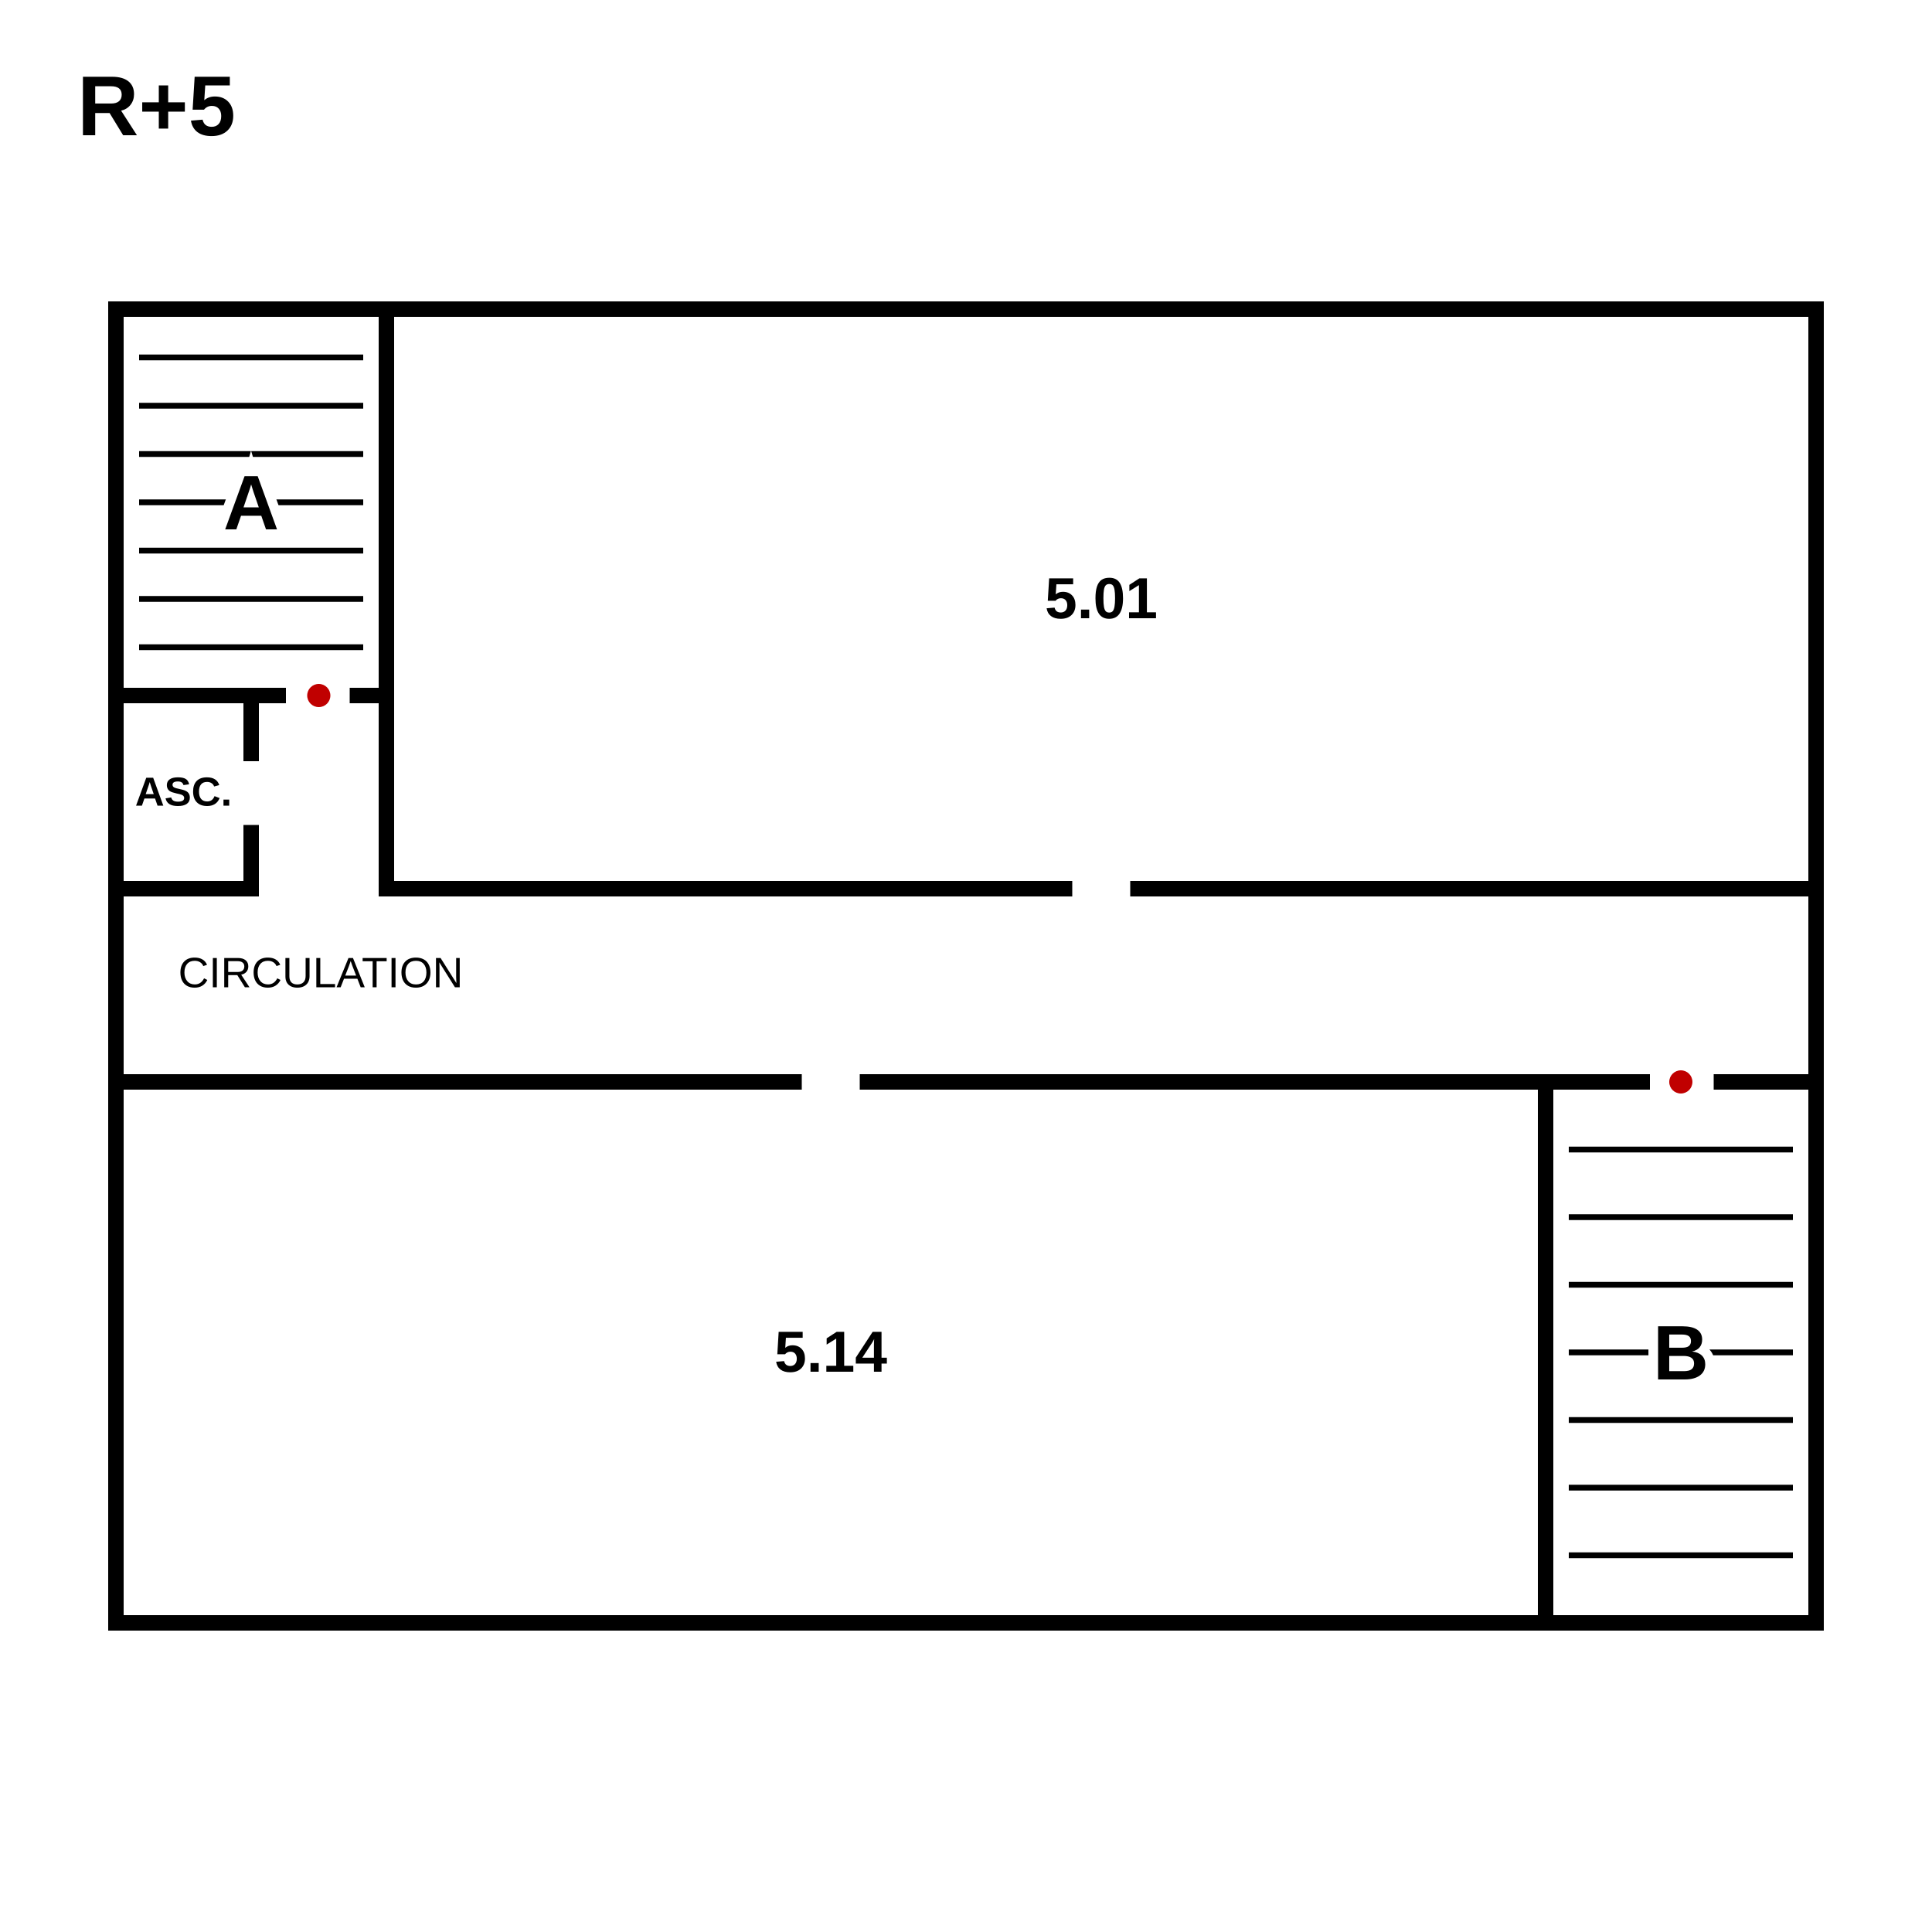
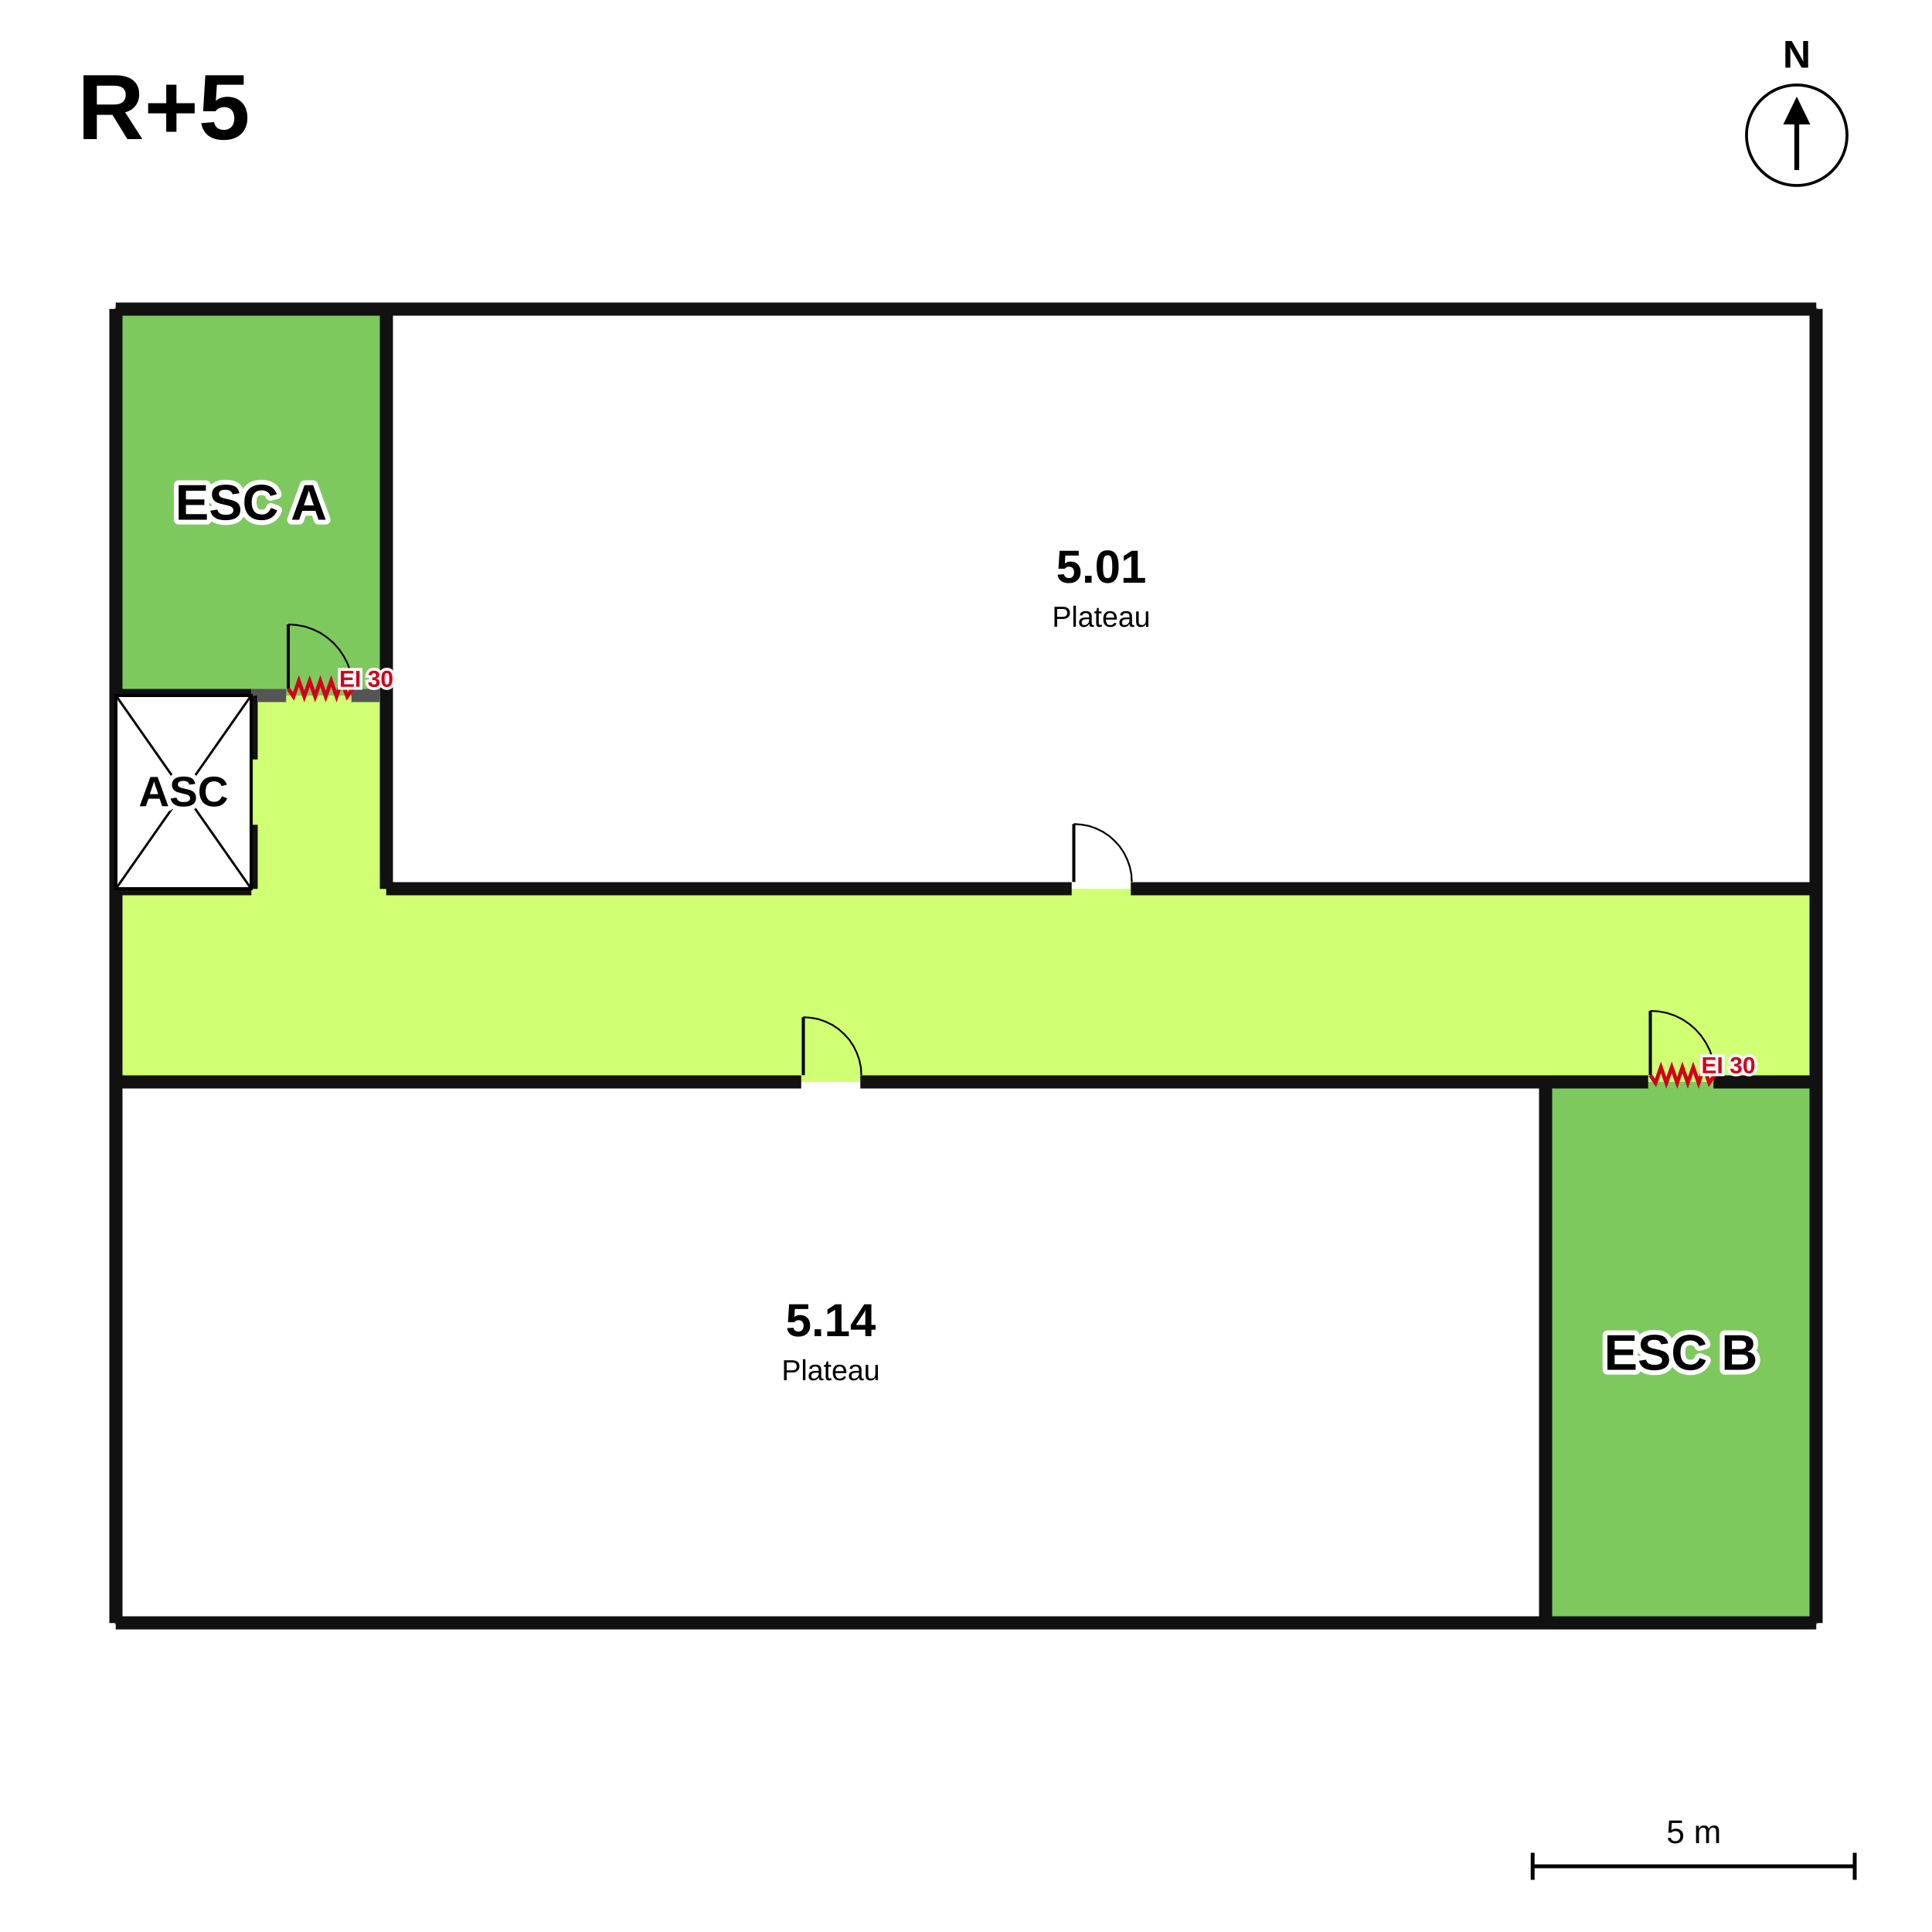
- <svg xmlns="http://www.w3.org/2000/svg" viewBox="0 0 1000 1000" width="1000" height="1000">
-   <rect width="1000" height="1000" fill="#ffffff" />
-   <text x="40" y="70" font-family="Arial" font-size="44" font-weight="bold" fill="#000">R+5</text>
-   <g fill="none" stroke="#000" stroke-width="8" stroke-linejoin="miter">
-     <polygon points="200,160 940,160 940,460 200,460" />
-     <polygon points="800,560 800,840 60,840 60,560" />
-     <polygon points="60,360 130,360 130,460 60,460" />
-     <polygon points="130,360 200,360 200,460 940,460 940,560 60,560 60,460 130,460" />
-     <polygon points="60,160 200,160 200,360 60,360" />
-     <polygon points="800,560 940,560 940,840 800,840" />
+ <svg xmlns="http://www.w3.org/2000/svg" viewBox="0 0 1000 1000" width="1000" height="1000" font-family="Arial, Helvetica, sans-serif">
+   <rect width="1000" height="1000" fill="#fff" />
+   <path d="M940.0,160.0 L940.0,840.0 L60.0,840.0 L60.0,160.0 Z M801.7,838.3 L938.3,838.3 L938.3,561.7 L801.7,561.7 Z M198.3,161.7 L61.7,161.7 L61.7,358.3 L198.3,358.3 Z M128.3,458.3 L128.3,361.7 L61.7,361.7 L61.7,458.3 Z" fill="#f4f4f4" fill-rule="evenodd" stroke="#9a9a9a" stroke-width="1.5" />
+   <g stroke="none">
+     <path d="M200,160 L940,160 L940,460 L200,460 Z" fill="#ffffff" />
+     <path d="M800,560 L800,840 L60,840 L60,560 Z" fill="#ffffff" />
+     <path d="M60,360 L130,360 L130,460 L60,460 Z" fill="#ffffff" />
+     <path d="M130,360 L200,360 L200,460 L940,460 L940,560 L60,560 L60,460 L130,460 Z" fill="#d1ff73" />
+     <path d="M60,160 L200,160 L200,360 L60,360 Z" fill="#7dc95e" />
+     <path d="M800,560 L940,560 L940,840 L800,840 Z" fill="#7dc95e" />
  </g>
-   <g stroke="#000" stroke-width="3">
-     <line x1="72" y1="185" x2="188" y2="185" />
-     <line x1="72" y1="210" x2="188" y2="210" />
-     <line x1="72" y1="235" x2="188" y2="235" />
-     <line x1="72" y1="260" x2="188" y2="260" />
-     <line x1="72" y1="285" x2="188" y2="285" />
-     <line x1="72" y1="310" x2="188" y2="310" />
-     <line x1="72" y1="335" x2="188" y2="335" />
-     <line x1="812" y1="595" x2="928" y2="595" />
-     <line x1="812" y1="630" x2="928" y2="630" />
-     <line x1="812" y1="665" x2="928" y2="665" />
-     <line x1="812" y1="700" x2="928" y2="700" />
-     <line x1="812" y1="735" x2="928" y2="735" />
-     <line x1="812" y1="770" x2="928" y2="770" />
-     <line x1="812" y1="805" x2="928" y2="805" />
+   <path d="M56.6,459.9 L56.6,360.1 L56.6,359.9 L56.6,159.9 L59.9,159.9 L59.9,156.6 L199.9,156.6 L200.1,156.6 L940.1,156.6 L940.1,159.9 L943.4,159.9 L943.4,459.9 L943.4,460.1 L943.4,559.9 L943.4,560.1 L943.4,840.1 L940.1,840.1 L940.1,843.4 L800.1,843.4 L799.9,843.4 L59.9,843.4 L59.9,840.1 L56.6,840.1 L56.6,560.1 L56.6,559.9 L56.6,460.1 Z M203.4,359.9 L203.4,360.1 L203.4,456.6 L554.7,456.6 L554.7,463.4 L199.9,463.4 L199.9,460.1 L196.6,460.1 L196.6,360.1 L196.6,359.9 L196.6,163.4 L63.4,163.4 L63.4,356.6 L130.1,356.6 L130.1,359.9 L133.4,359.9 L133.4,393.1 L126.6,393.1 L126.6,363.4 L63.4,363.4 L63.4,456.6 L126.6,456.6 L126.6,426.9 L133.4,426.9 L133.4,460.1 L130.1,460.1 L130.1,463.4 L63.4,463.4 L63.4,556.6 L414.7,556.6 L414.7,563.4 L63.4,563.4 L63.4,836.6 L796.6,836.6 L796.6,563.4 L445.3,563.4 L445.3,556.6 L799.9,556.6 L800.1,556.6 L853.1,556.6 L853.1,563.4 L803.4,563.4 L803.4,836.6 L936.6,836.6 L936.6,563.4 L886.9,563.4 L886.9,556.6 L936.6,556.6 L936.6,463.4 L585.3,463.4 L585.3,456.6 L936.6,456.6 L936.6,163.4 L203.4,163.4 Z" fill="#111111" fill-rule="evenodd" />
+   <path d="M148.1,363.4 L133.4,363.4 L133.4,359.9 L130.1,359.9 L130.1,356.6 L148.1,356.6 Z M181.9,363.4 L181.9,356.6 L196.6,356.6 L196.6,359.9 L196.6,360.1 L196.6,363.4 Z" fill="#555555" fill-rule="evenodd" />
+   <path d="M149.2,356.5 L149.2,323.2" stroke="#000" stroke-width="1.6" />
+   <path d="M182.5,356.5 L182.2,352.1 L181.4,347.9 L180.0,343.7 L178.0,339.8 L175.6,336.2 L172.7,332.9 L169.5,330.1 L165.8,327.6 L161.9,325.7 L157.8,324.3 L153.5,323.5 L149.2,323.2" fill="none" stroke="#000" stroke-width="0.9" />
+   <path d="M149.2,356.5 L151.9,360.5 L154.7,352.5 L157.5,360.5 L160.3,352.5 L163.1,360.5 L165.8,352.5 L168.6,360.5 L171.4,352.5 L174.2,360.5 L176.9,352.5 L179.7,360.5 L182.5,356.5" fill="none" stroke="#d0021b" stroke-width="2" />
+   <path d="M126.5,425.8 L93.2,425.8" stroke="#000" stroke-width="1.6" />
+   <path d="M126.5,392.5 L122.1,392.8 L117.9,393.6 L113.7,395.0 L109.8,397.0 L106.2,399.4 L102.9,402.3 L100.1,405.5 L97.6,409.2 L95.7,413.1 L94.3,417.2 L93.5,421.5 L93.2,425.8" fill="none" stroke="#000" stroke-width="0.9" />
+   <path d="M854.2,556.5 L854.2,523.2" stroke="#000" stroke-width="1.6" />
+   <path d="M887.5,556.5 L887.2,552.1 L886.4,547.9 L885.0,543.7 L883.0,539.8 L880.6,536.2 L877.7,532.9 L874.5,530.1 L870.8,527.6 L866.9,525.7 L862.8,524.3 L858.5,523.5 L854.2,523.2" fill="none" stroke="#000" stroke-width="0.9" />
+   <path d="M854.2,556.5 L856.9,560.5 L859.7,552.5 L862.5,560.5 L865.3,552.5 L868.1,560.5 L870.8,552.5 L873.6,560.5 L876.4,552.5 L879.2,560.5 L881.9,552.5 L884.7,560.5 L887.5,556.5" fill="none" stroke="#d0021b" stroke-width="2" />
+   <path d="M555.8,456.5 L555.8,426.5" stroke="#000" stroke-width="1.6" />
+   <path d="M585.8,456.5 L585.6,452.6 L584.8,448.7 L583.5,445.0 L581.8,441.5 L579.6,438.2 L577.0,435.3 L574.1,432.7 L570.8,430.5 L567.3,428.8 L563.6,427.5 L559.7,426.8 L555.8,426.5" fill="none" stroke="#000" stroke-width="0.9" />
+   <path d="M415.8,556.5 L415.8,526.5" stroke="#000" stroke-width="1.6" />
+   <path d="M445.8,556.5 L445.6,552.6 L444.8,548.7 L443.5,545.0 L441.8,541.5 L439.6,538.2 L437.0,535.3 L434.1,532.7 L430.8,530.5 L427.3,528.8 L423.6,527.5 L419.7,526.8 L415.8,526.5" fill="none" stroke="#000" stroke-width="0.9" />
+   <path d="M60,360 L130,360 L130,460 L60,460 Z" fill="#fff" stroke="#000" stroke-width="1.6" />
+   <path d="M60,360 L130,460 M60,460 L130,360" stroke="#000" stroke-width="1.2" />
+   <g fill="#000" text-anchor="middle" paint-order="stroke" stroke="#fff" stroke-width="5" stroke-linejoin="round">
+     <text x="570.0" y="301.6" font-size="24" font-weight="bold">5.01</text>
+     <text x="570.0" y="324.4" font-size="15">Plateau</text>
+     <text x="430.0" y="691.6" font-size="24" font-weight="bold">5.14</text>
+     <text x="430.0" y="714.4" font-size="15">Plateau</text>
+     <text x="95.0" y="417.3" font-size="22" font-weight="bold">ASC</text>
+     <text x="130.0" y="269.0" font-size="26" font-weight="bold">ESC A</text>
+     <text x="870.0" y="709.0" font-size="26" font-weight="bold">ESC B</text>
  </g>
-   <g>
-     <rect x="148" y="353" width="33" height="14" fill="#fff" />
-     <circle cx="165" cy="360" r="6" fill="#c00000" />
-     <rect x="123" y="394" width="14" height="33" fill="#fff" />
-     <rect x="854" y="553" width="33" height="14" fill="#fff" />
-     <circle cx="870" cy="560" r="6" fill="#c00000" />
-     <rect x="555" y="453" width="30" height="14" fill="#fff" />
-     <rect x="415" y="553" width="30" height="14" fill="#fff" />
+   <text x="189.6" y="355.5" font-size="12" font-weight="bold" fill="#d0021b" text-anchor="middle" paint-order="stroke" stroke="#fff" stroke-width="3">EI 30</text>
+   <text x="894.6" y="555.5" font-size="12" font-weight="bold" fill="#d0021b" text-anchor="middle" paint-order="stroke" stroke="#fff" stroke-width="3">EI 30</text>
+   <text x="40" y="72" font-size="48" font-weight="bold" fill="#000">R+5</text>
+   <circle cx="930" cy="70" r="26" fill="#fff" stroke="#000" stroke-width="1.5" />
+   <path d="M930.0,50.0 L937.0,64.4 L923.0,64.4 Z" fill="#000" />
+   <path d="M930.0,88.0 L930.0,62.0" stroke="#000" stroke-width="2.5" />
+   <text x="930.0" y="35.0" font-size="20" font-weight="bold" text-anchor="middle">N</text>
+   <g stroke="#000" stroke-width="2">
+     <line x1="793.3" y1="966" x2="960.0" y2="966" />
+     <line x1="793.3" y1="959" x2="793.3" y2="973" />
+     <line x1="960.0" y1="959" x2="960.0" y2="973" />
  </g>
-   <g font-family="Arial" fill="#000" text-anchor="middle">
-     <text x="570" y="320" font-size="30" font-weight="bold">5.01</text>
-     <text x="430" y="710" font-size="30" font-weight="bold">5.14</text>
-     <text x="95" y="417" font-size="21" font-weight="bold">ASC.</text>
-     <text x="166" y="511" font-size="22" font-weight="normal">CIRCULATION</text>
-     <text x="130" y="274" font-size="40" font-weight="bold" paint-order="stroke" stroke="#fff" stroke-width="10">A</text>
-     <text x="870" y="714" font-size="40" font-weight="bold" paint-order="stroke" stroke="#fff" stroke-width="10">B</text>
-   </g>
+   <text x="876.7" y="954" font-size="17" text-anchor="middle">5 m</text>
</svg>
